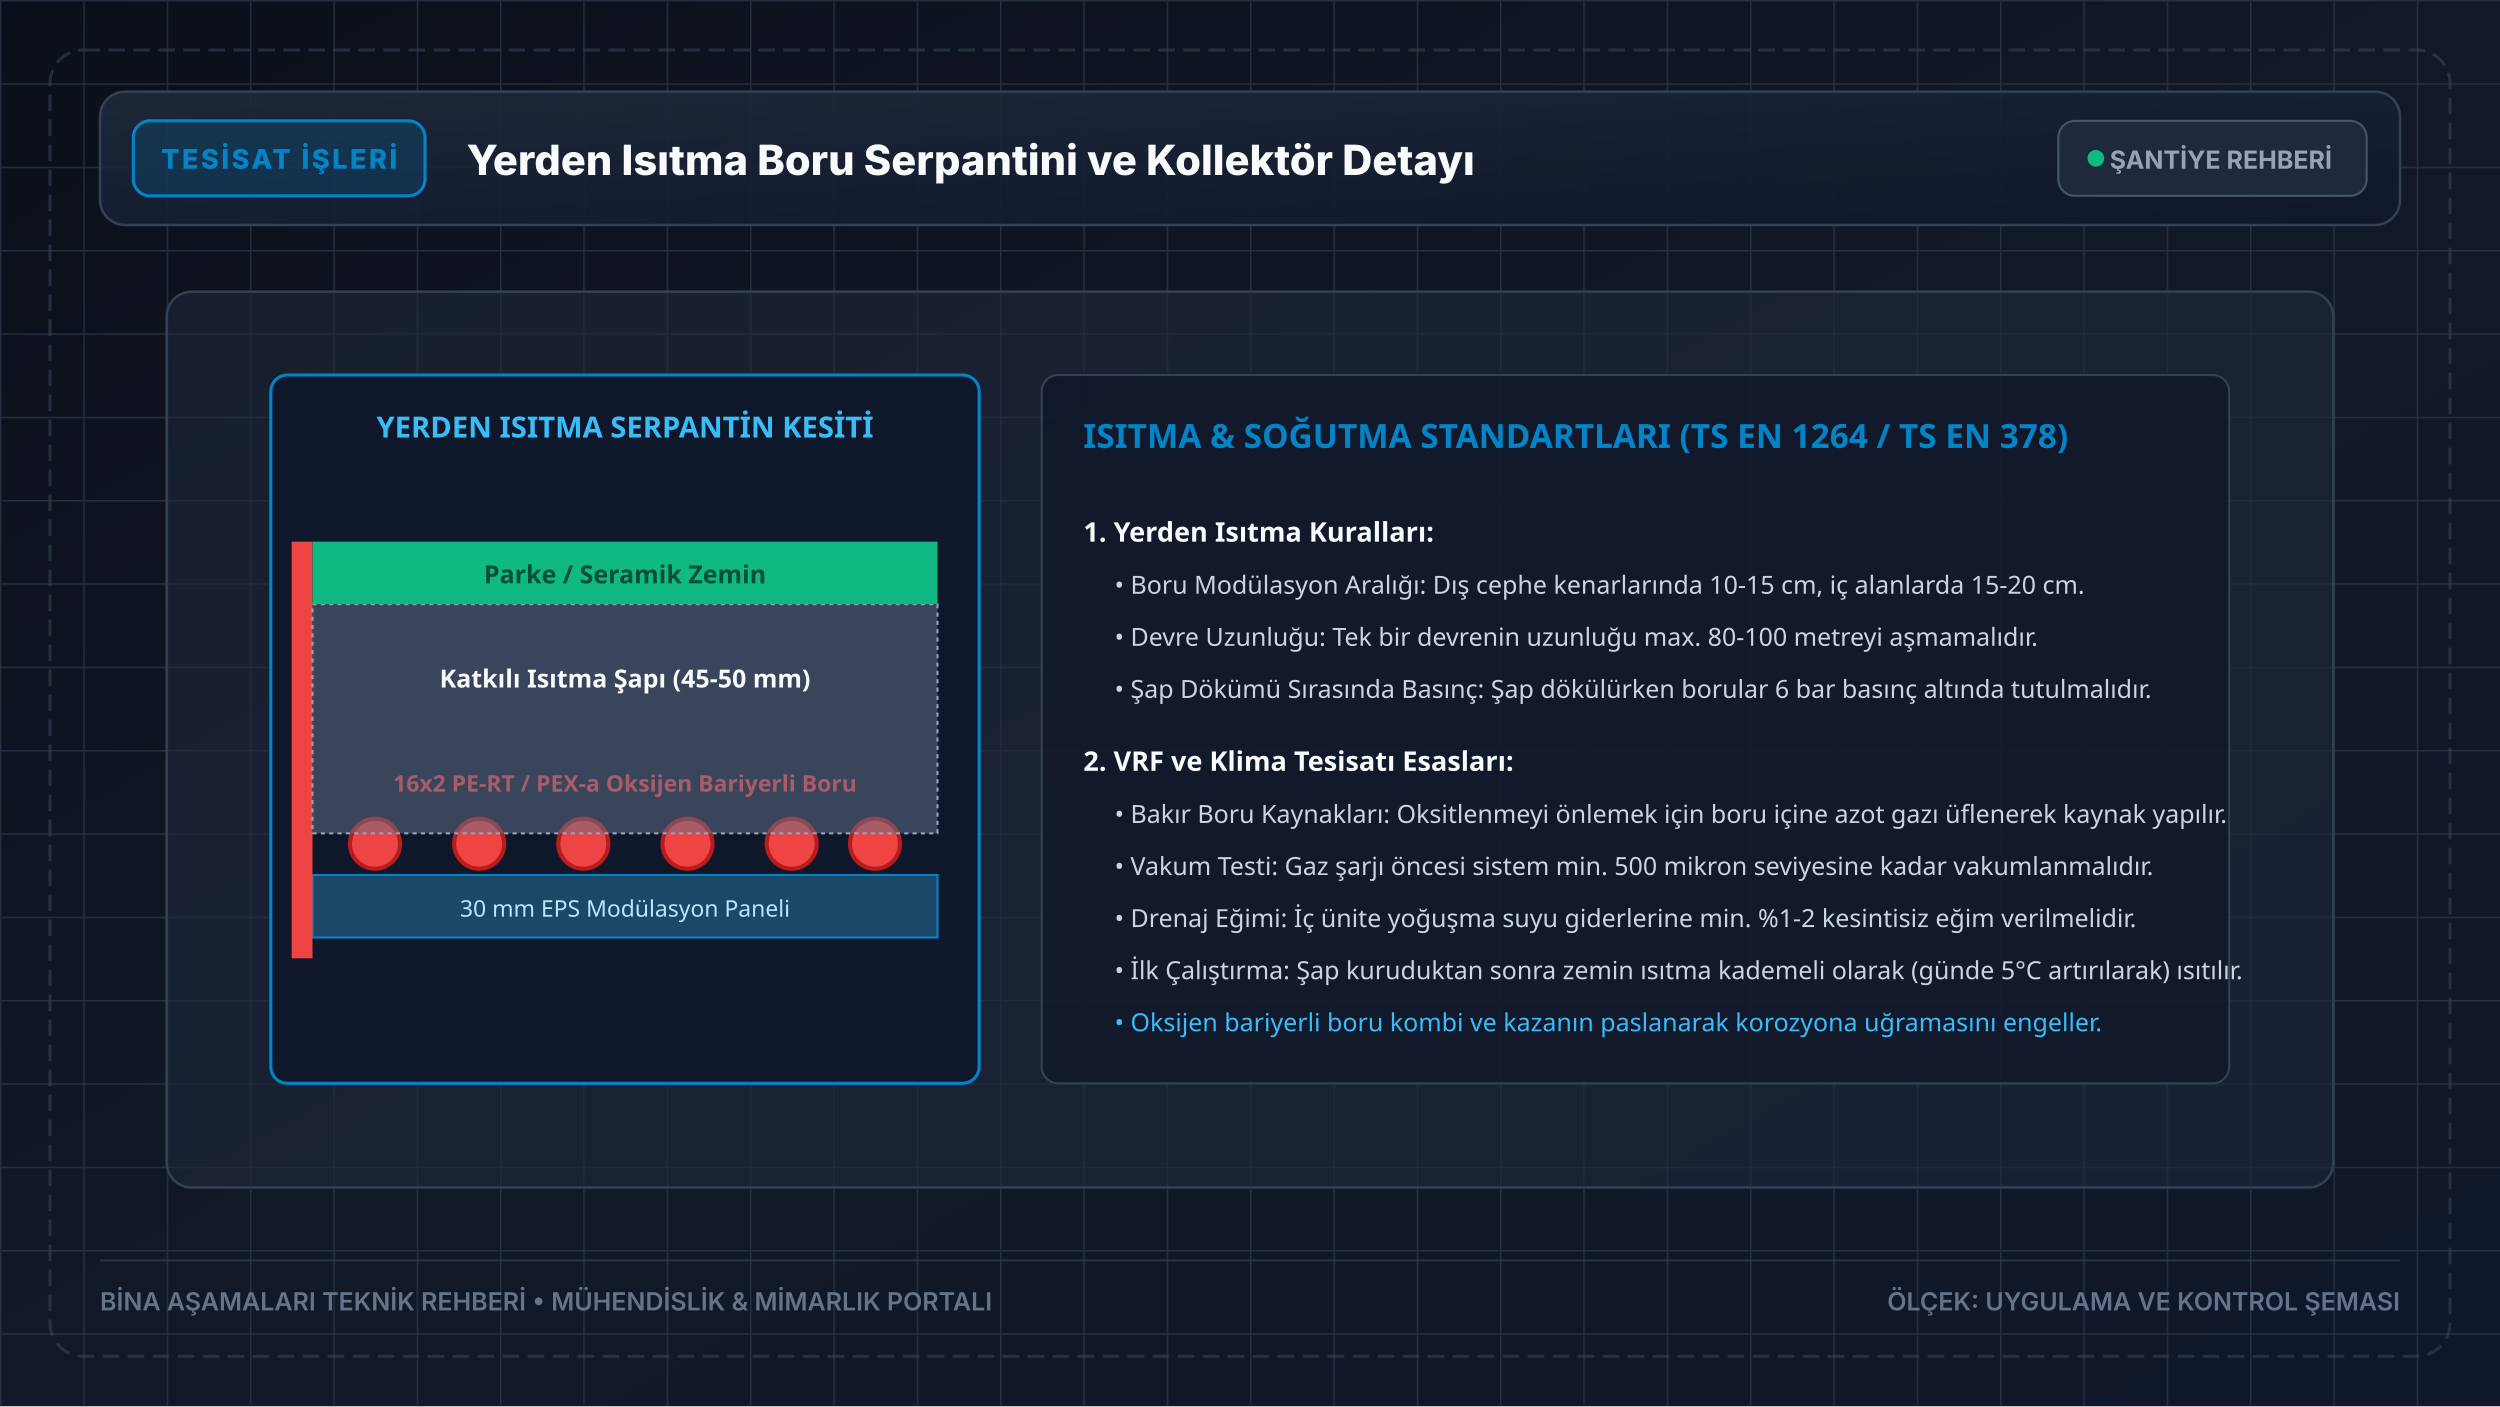
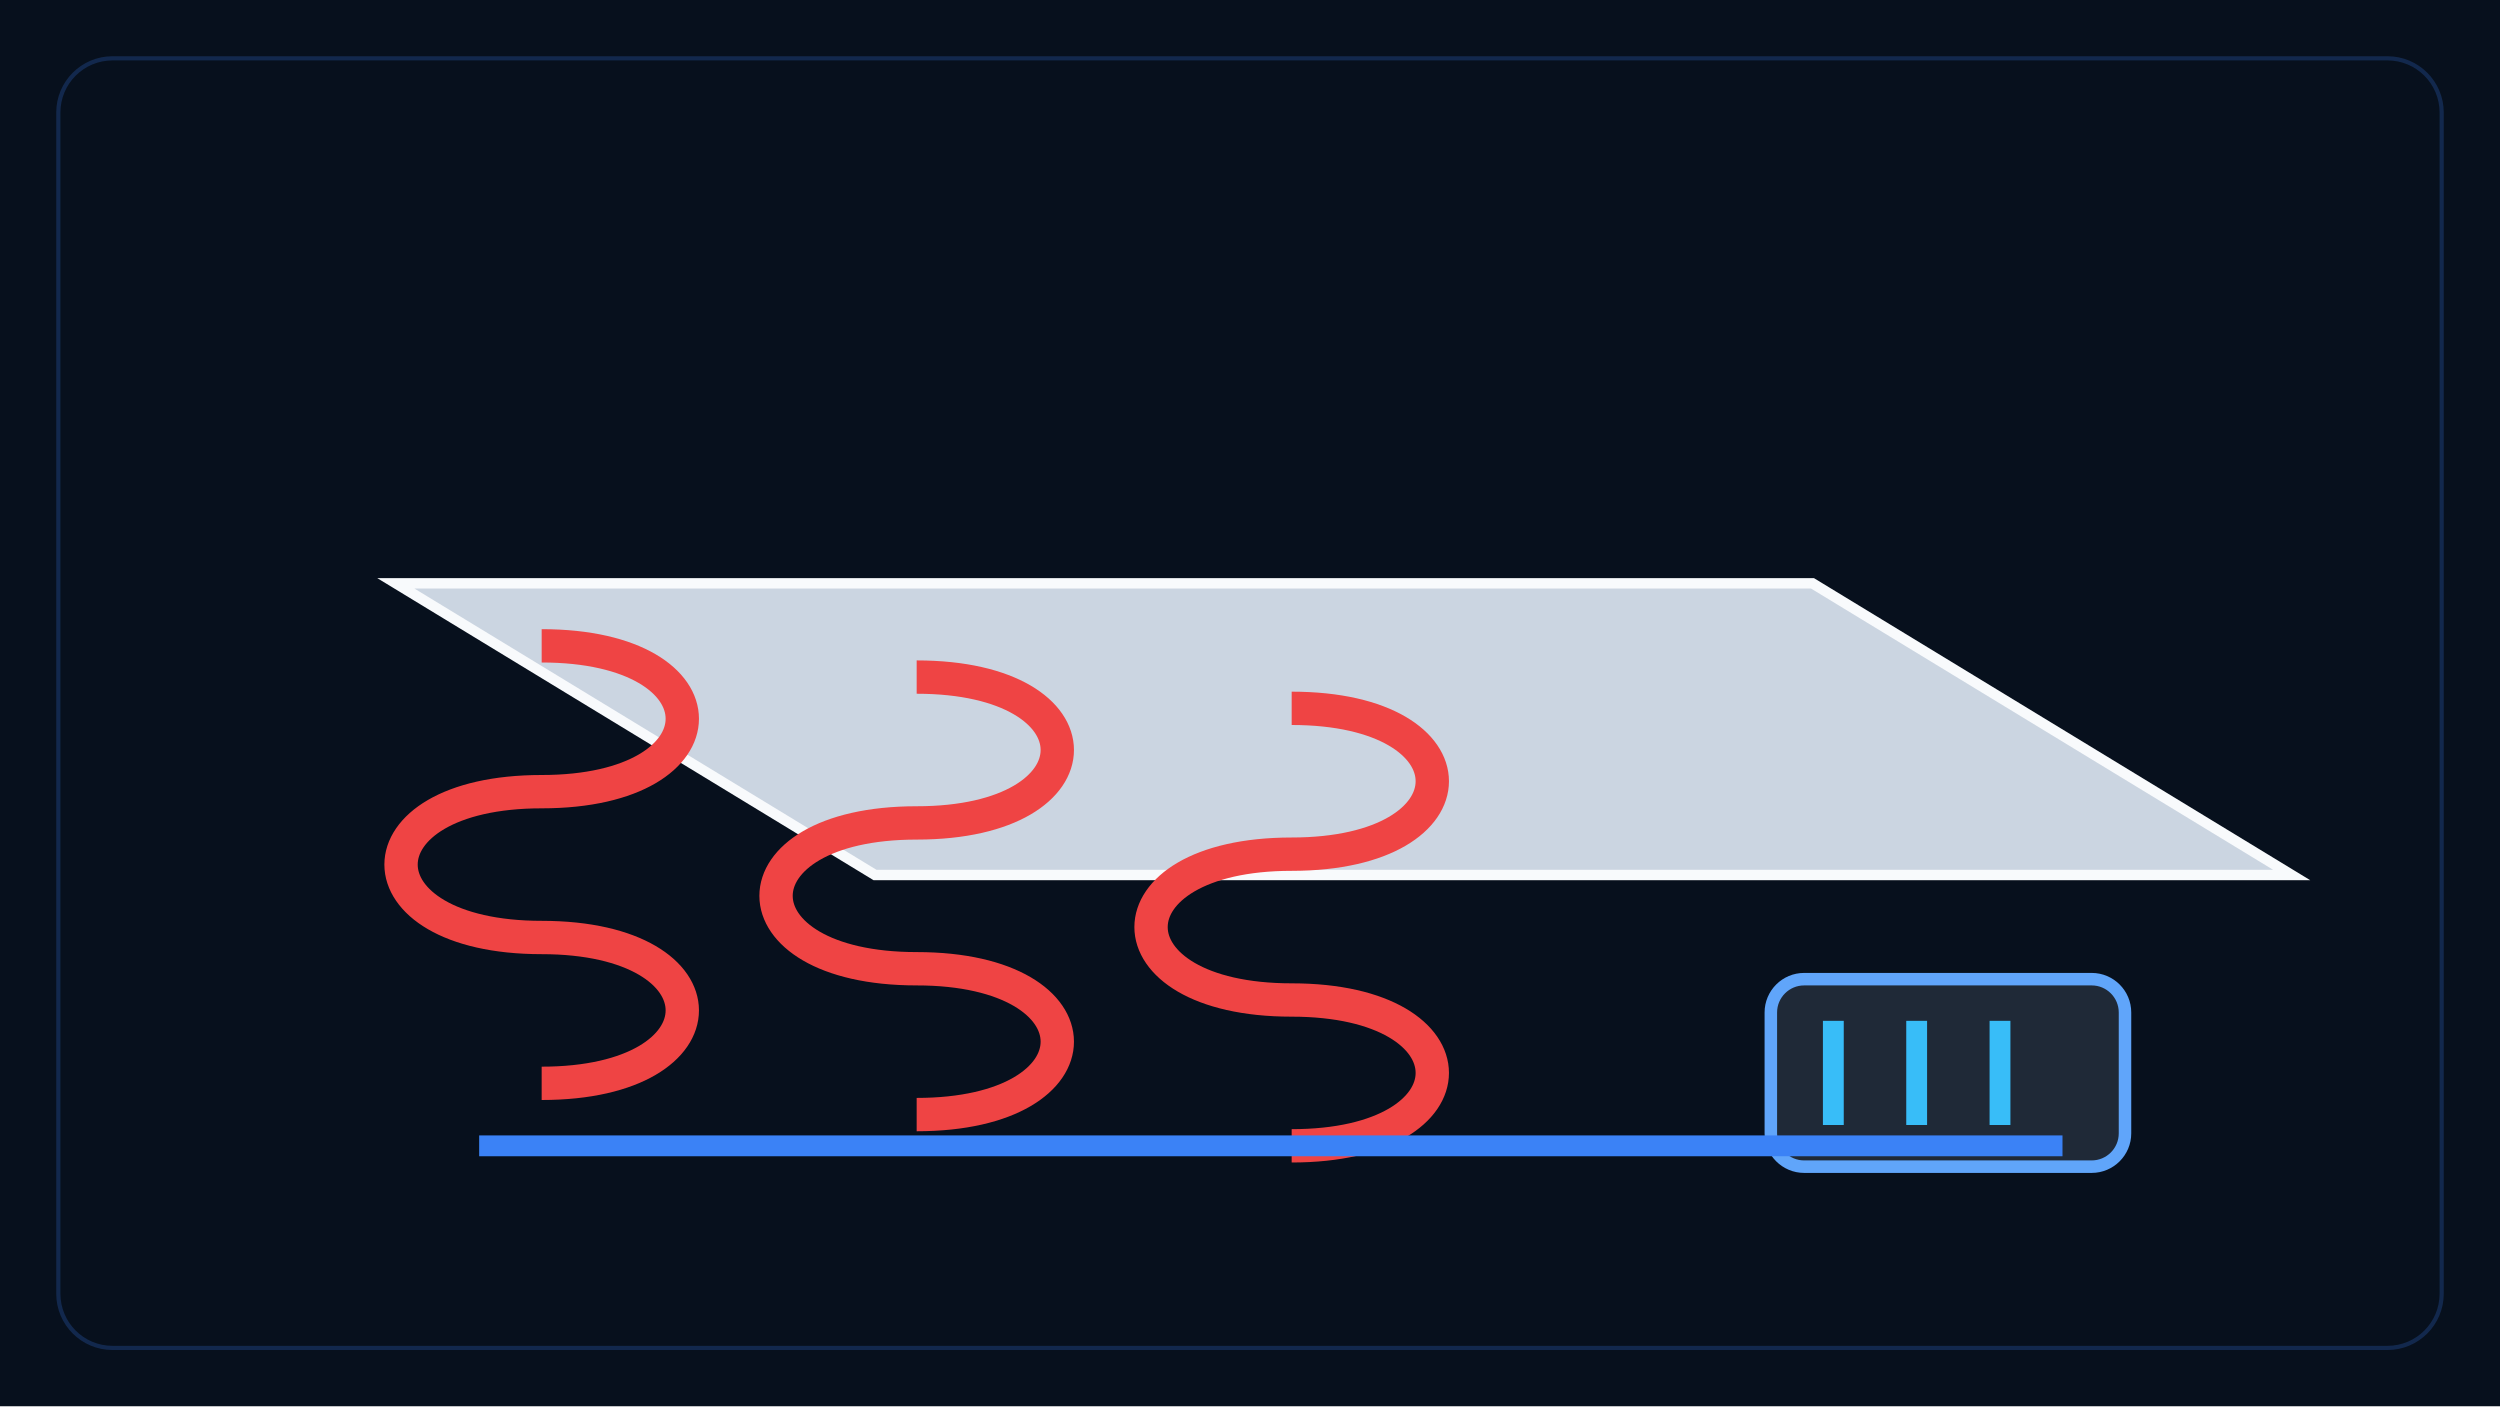
- <svg xmlns="http://www.w3.org/2000/svg" viewBox="0 0 1200 675" width="1200" height="675" fill="none">
-   <defs>
-     <linearGradient id="bgGrad" x1="0%" y1="0%" x2="100%" y2="100%">
-       <stop offset="0%" stop-color="#0b0f19" />
-       <stop offset="50%" stop-color="#111827" />
-       <stop offset="100%" stop-color="#0f172a" />
-     </linearGradient>
-     <linearGradient id="panelGrad" x1="0%" y1="0%" x2="100%" y2="100%">
-       <stop offset="0%" stop-color="#1e293b" stop-opacity="0.9" />
-       <stop offset="100%" stop-color="#0f172a" stop-opacity="0.95" />
-     </linearGradient>
-     <pattern id="blueprintGrid" width="40" height="40" patternUnits="userSpaceOnUse">
-       <path d="M 40 0 L 0 0 0 40" fill="none" stroke="#334155" stroke-width="0.75" stroke-opacity="0.3" />
-       <path d="M 200 0 L 0 0 0 200" fill="none" stroke="#334155" stroke-width="1.5" stroke-opacity="0.5" />
-     </pattern>
-   </defs>
-   <rect width="1200" height="675" fill="url(#bgGrad)" />
-   <rect width="1200" height="675" fill="url(#blueprintGrid)" />
-   <rect x="24" y="24" width="1152" height="627" rx="16" fill="none" stroke="#334155" stroke-width="1.5" stroke-dasharray="8 4" opacity="0.6" />
-   <g transform="translate(48, 44)">
-     <rect x="0" y="0" width="1104" height="64" rx="12" fill="url(#panelGrad)" stroke="#334155" stroke-width="1.2" />
-     <rect x="16" y="14" width="140" height="36" rx="8" fill="#0284c7" fill-opacity="0.18" stroke="#0284c7" stroke-width="1.5" />
-     <text x="86" y="37" fill="#0284c7" font-family="system-ui, -apple-system, sans-serif" font-size="13" font-weight="800" text-anchor="middle" letter-spacing="1.2">TESİSAT İŞLERİ</text>
-     <text x="176" y="40" fill="#f8fafc" font-family="system-ui, -apple-system, sans-serif" font-size="20" font-weight="800">Yerden Isıtma Boru Serpantini ve Kollektör Detayı</text>
-     <rect x="940" y="14" width="148" height="36" rx="8" fill="#1e293b" stroke="#475569" stroke-width="1" />
-     <circle cx="958" cy="32" r="4" fill="#10b981" />
-     <text x="1018" y="37" fill="#94a3b8" font-family="system-ui, -apple-system, sans-serif" font-size="12" font-weight="700" text-anchor="middle">ŞANTİYE REHBERİ</text>
+ <svg xmlns="http://www.w3.org/2000/svg" viewBox="0 0 1200 675">
+   <rect width="1200" height="675" fill="#07101d" />
+   <g transform="translate(110 120)">
+     <polygon points="80,160 760,160 990,300 310,300" fill="#cbd5e1" stroke="#f8fafc" stroke-width="5" />
+     <path d="M150 190c90 0 90 70 0 70s-90 70 0 70 90 70 0 70" stroke="#ef4444" stroke-width="16" fill="none" />
+     <path d="M330 205c90 0 90 70 0 70s-90 70 0 70 90 70 0 70" stroke="#ef4444" stroke-width="16" fill="none" />
+     <path d="M510 220c90 0 90 70 0 70s-90 70 0 70 90 70 0 70" stroke="#ef4444" stroke-width="16" fill="none" />
+     <rect x="740" y="350" width="170" height="90" rx="16" fill="#1f2937" stroke="#60a5fa" stroke-width="6" />
+     <g stroke="#38bdf8" stroke-width="10">
+       <path d="M770 370v50M810 370v50M850 370v50" />
+     </g>
+     <path d="M120 430h760" stroke="#3b82f6" stroke-width="10" />
  </g>
-   <g transform="translate(80, 140)">
-     <rect x="0" y="0" width="1040" height="430" rx="12" fill="#1e293b" fill-opacity="0.6" stroke="#334155" stroke-width="1.2" />
-     <g transform="translate(50, 40)">
-       <rect x="0" y="0" width="340" height="340" rx="8" fill="#0f172a" stroke="#0284c7" stroke-width="1.5" />
-       <text x="170" y="30" fill="#38bdf8" font-family="system-ui, sans-serif" font-size="14" font-weight="800" text-anchor="middle">YERDEN ISITMA SERPANTİN KESİTİ</text>
-       <rect x="20" y="240" width="300" height="30" fill="#38bdf8" fill-opacity="0.3" stroke="#0284c7" />
-       <text x="170" y="260" fill="#bae6fd" font-family="system-ui, sans-serif" font-size="11" text-anchor="middle">30 mm EPS Modülasyon Paneli</text>
-       <circle cx="50" cy="225" r="12" fill="#ef4444" stroke="#b91c1c" stroke-width="2" />
-       <circle cx="100" cy="225" r="12" fill="#ef4444" stroke="#b91c1c" stroke-width="2" />
-       <circle cx="150" cy="225" r="12" fill="#ef4444" stroke="#b91c1c" stroke-width="2" />
-       <circle cx="200" cy="225" r="12" fill="#ef4444" stroke="#b91c1c" stroke-width="2" />
-       <circle cx="250" cy="225" r="12" fill="#ef4444" stroke="#b91c1c" stroke-width="2" />
-       <circle cx="290" cy="225" r="12" fill="#ef4444" stroke="#b91c1c" stroke-width="2" />
-       <text x="170" y="200" fill="#ef4444" font-family="system-ui, sans-serif" font-size="11" font-weight="700" text-anchor="middle">16x2 PE-RT / PEX-a Oksijen Bariyerli Boru</text>
-       <rect x="10" y="80" width="10" height="200" fill="#ef4444" />
-       <rect x="20" y="110" width="300" height="110" fill="#64748b" fill-opacity="0.5" stroke="#94a3b8" stroke-dasharray="2 2" />
-       <text x="170" y="150" fill="#f8fafc" font-family="system-ui, sans-serif" font-size="12" font-weight="700" text-anchor="middle">Katkılı Isıtma Şapı (45-50 mm)</text>
-       <rect x="20" y="80" width="300" height="30" fill="#10b981" />
-       <text x="170" y="100" fill="#064e3b" font-family="system-ui, sans-serif" font-size="12" font-weight="800" text-anchor="middle">Parke / Seramik Zemin</text>
-     </g>
-     <g transform="translate(420, 40)">
-       <rect x="0" y="0" width="570" height="340" rx="8" fill="#0f172a" fill-opacity="0.8" stroke="#334155" stroke-width="1" />
-       <text x="20" y="35" fill="#0284c7" font-family="system-ui, sans-serif" font-size="16" font-weight="800">ISITMA &amp; SOĞUTMA STANDARTLARI (TS EN 1264 / TS EN 378)</text>
-       <g transform="translate(20, 60)">
-         <text x="0" y="20" fill="#f8fafc" font-family="system-ui, sans-serif" font-size="13" font-weight="700">1. Yerden Isıtma Kuralları:</text>
-         <text x="15" y="45" fill="#cbd5e1" font-family="system-ui, sans-serif" font-size="12">• Boru Modülasyon Aralığı: Dış cephe kenarlarında 10-15 cm, iç alanlarda 15-20 cm.</text>
-         <text x="15" y="70" fill="#cbd5e1" font-family="system-ui, sans-serif" font-size="12">• Devre Uzunluğu: Tek bir devrenin uzunluğu max. 80-100 metreyi aşmamalıdır.</text>
-         <text x="15" y="95" fill="#cbd5e1" font-family="system-ui, sans-serif" font-size="12">• Şap Dökümü Sırasında Basınç: Şap dökülürken borular 6 bar basınç altında tutulmalıdır.</text>
-         <text x="0" y="130" fill="#f8fafc" font-family="system-ui, sans-serif" font-size="13" font-weight="700">2. VRF ve Klima Tesisatı Esasları:</text>
-         <text x="15" y="155" fill="#cbd5e1" font-family="system-ui, sans-serif" font-size="12">• Bakır Boru Kaynakları: Oksitlenmeyi önlemek için boru içine azot gazı üflenerek kaynak yapılır.</text>
-         <text x="15" y="180" fill="#cbd5e1" font-family="system-ui, sans-serif" font-size="12">• Vakum Testi: Gaz şarjı öncesi sistem min. 500 mikron seviyesine kadar vakumlanmalıdır.</text>
-         <text x="15" y="205" fill="#cbd5e1" font-family="system-ui, sans-serif" font-size="12">• Drenaj Eğimi: İç ünite yoğuşma suyu giderlerine min. %1-2 kesintisiz eğim verilmelidir.</text>
-         <text x="15" y="230" fill="#cbd5e1" font-family="system-ui, sans-serif" font-size="12">• İlk Çalıştırma: Şap kuruduktan sonra zemin ısıtma kademeli olarak (günde 5°C artırılarak) ısıtılır.</text>
-         <text x="15" y="255" fill="#38bdf8" font-family="system-ui, sans-serif" font-size="12">• Oksijen bariyerli boru kombi ve kazanın paslanarak korozyona uğramasını engeller.</text>
-       </g>
-     </g>
-   </g>
-   <g transform="translate(48, 605)">
-     <line x1="0" y1="0" x2="1104" y2="0" stroke="#334155" stroke-width="1" opacity="0.6" />
-     <text x="0" y="24" fill="#64748b" font-family="system-ui, -apple-system, sans-serif" font-size="12" font-weight="600">BİNA AŞAMALARI TEKNİK REHBERİ • MÜHENDİSLİK &amp; MİMARLIK PORTALI</text>
-     <text x="1104" y="24" fill="#64748b" font-family="system-ui, -apple-system, sans-serif" font-size="12" font-weight="600" text-anchor="end">ÖLÇEK: UYGULAMA VE KONTROL ŞEMASI</text>
-   </g>
+   <rect x="28" y="28" width="1144" height="619" rx="26" fill="none" stroke="#3b82f6" stroke-opacity=".22" stroke-width="2" />
</svg>
